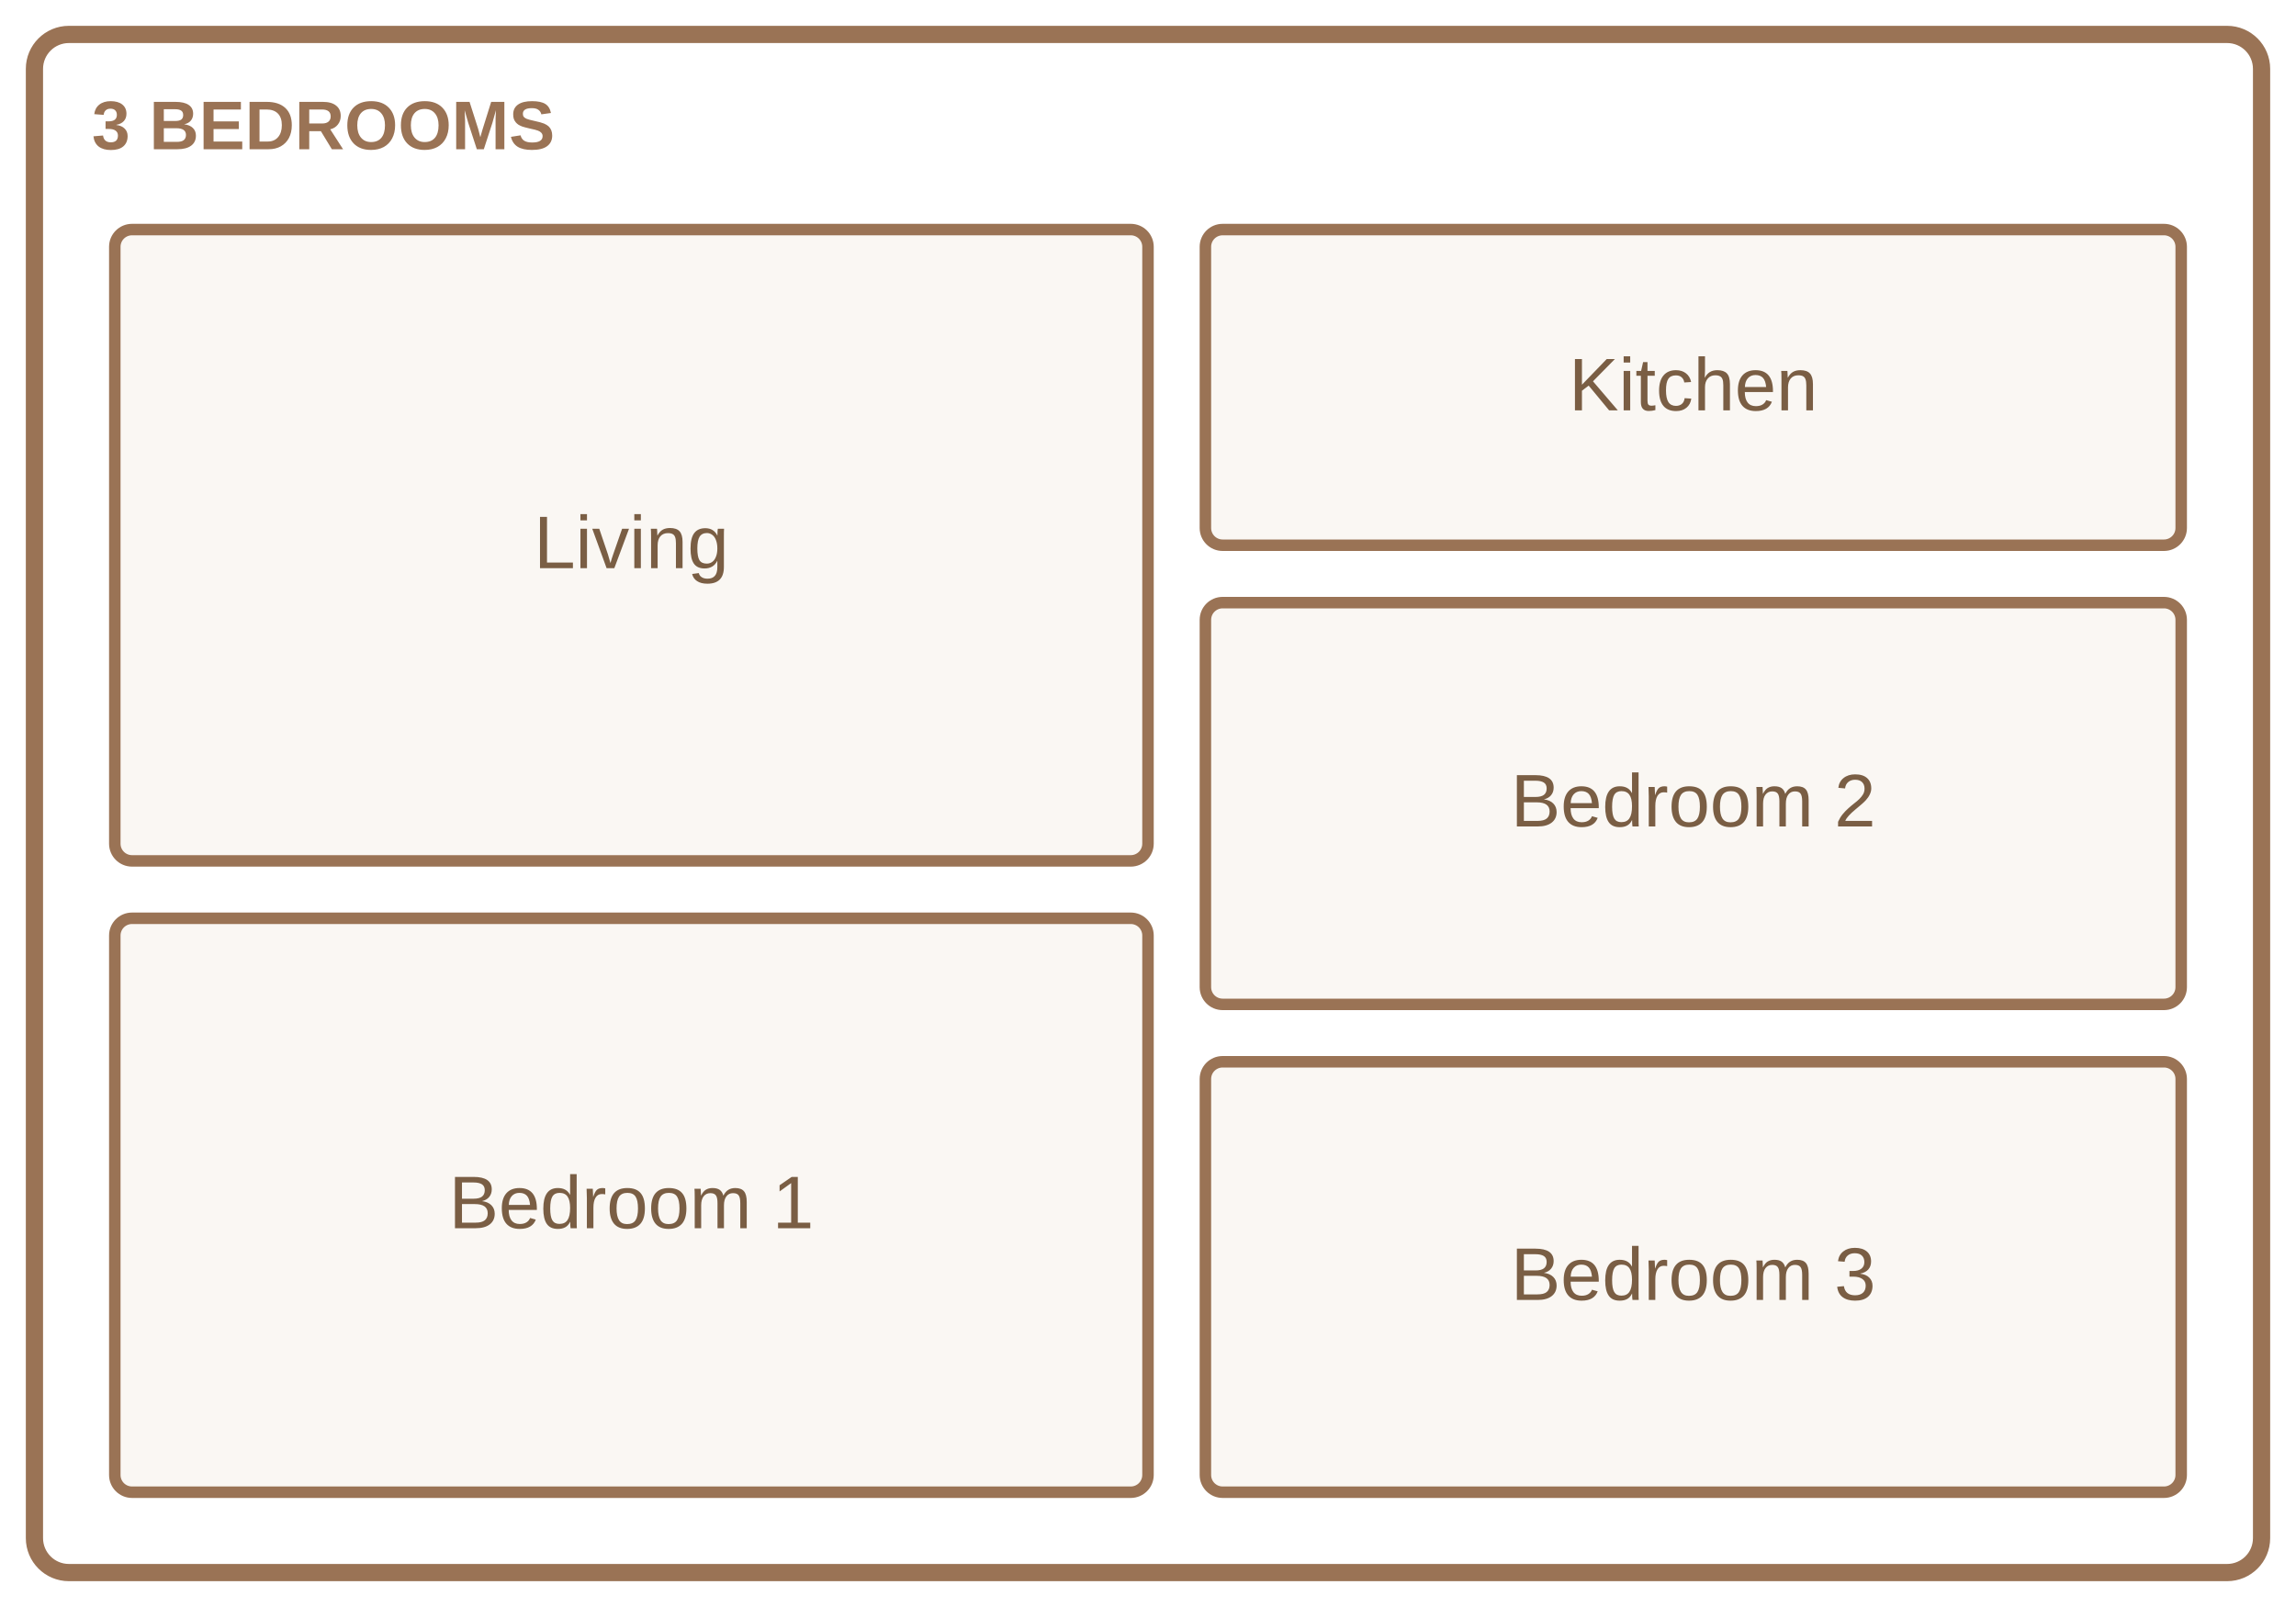
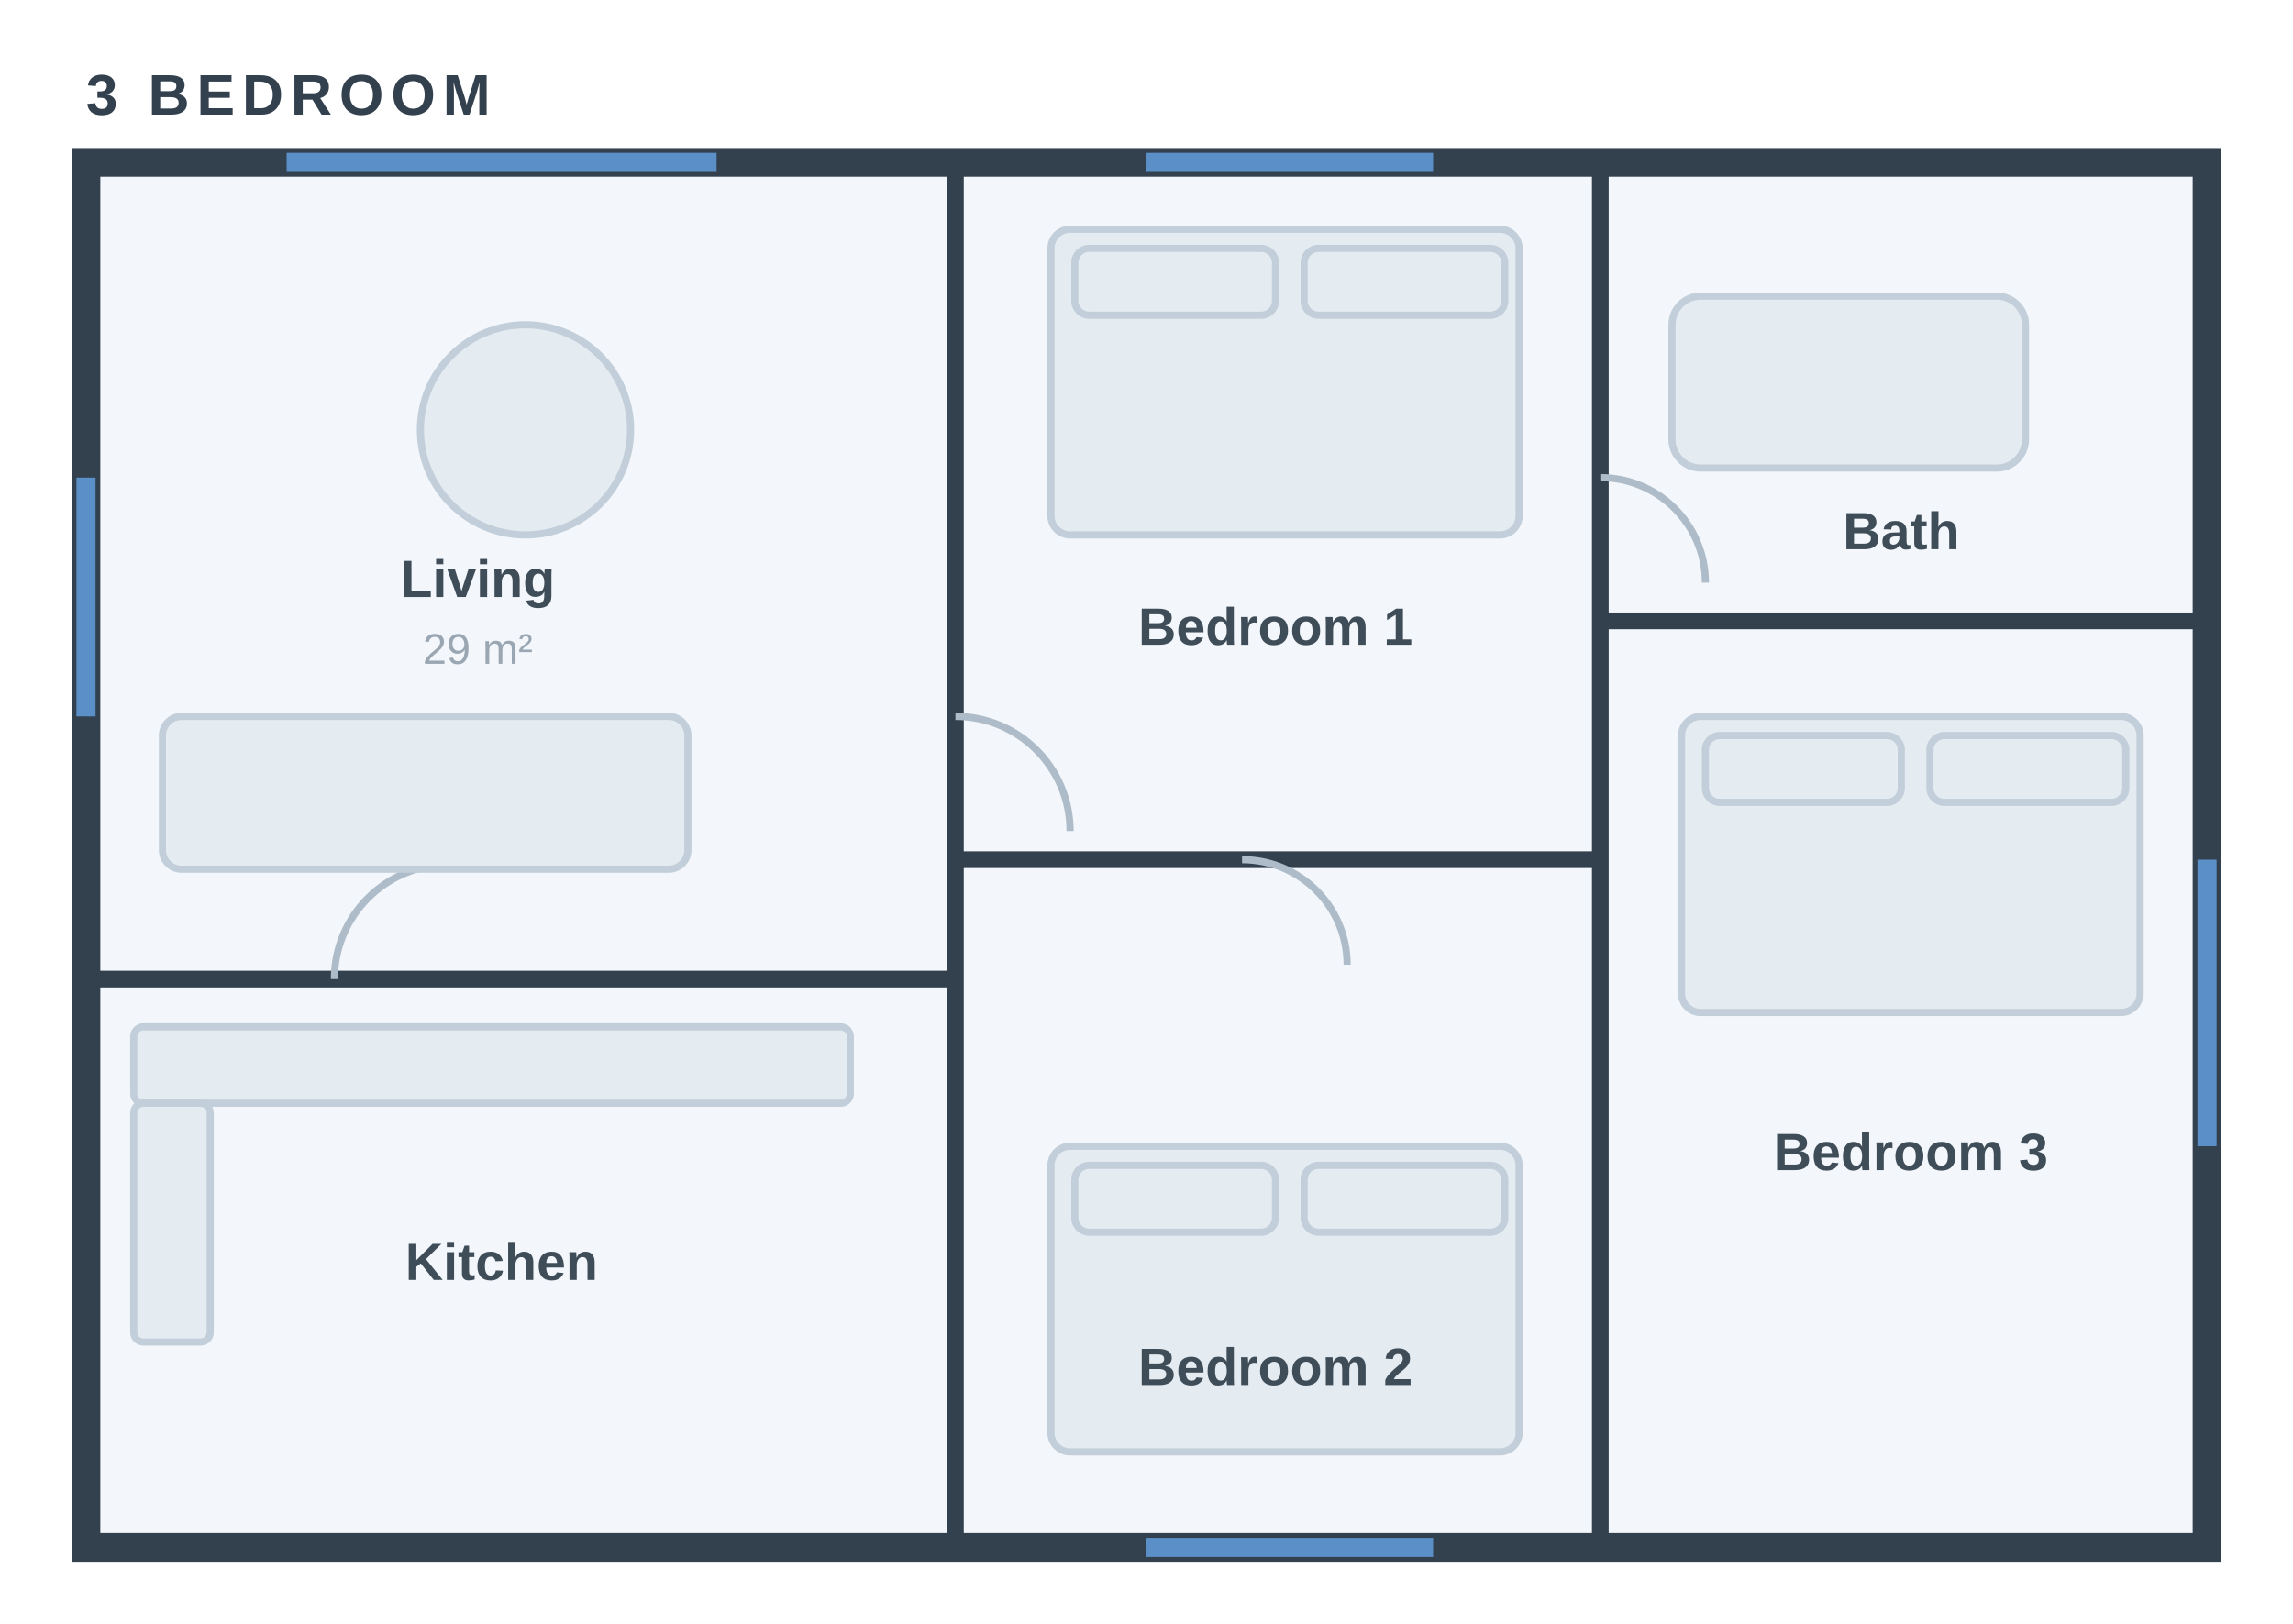
- <svg xmlns="http://www.w3.org/2000/svg" width="400" height="280" viewBox="0 0 400 280">
-   <rect width="400" height="280" fill="#ffffff" />
-   <rect x="6" y="6" width="388" height="268" rx="6" fill="none" stroke="#9a7355" stroke-width="3" />
-   <rect x="20" y="40" width="180" height="110" rx="3" fill="#faf7f3" stroke="#9a7355" stroke-width="2" />
-   <text x="110" y="99" text-anchor="middle" font-size="13" font-family="Arial,sans-serif" fill="#7a5e44">Living</text>
-   <rect x="20" y="160" width="180" height="100" rx="3" fill="#faf7f3" stroke="#9a7355" stroke-width="2" />
-   <text x="110" y="214" text-anchor="middle" font-size="13" font-family="Arial,sans-serif" fill="#7a5e44">Bedroom 1</text>
-   <rect x="210" y="40" width="170" height="55" rx="3" fill="#faf7f3" stroke="#9a7355" stroke-width="2" />
-   <text x="295" y="71.5" text-anchor="middle" font-size="13" font-family="Arial,sans-serif" fill="#7a5e44">Kitchen</text>
-   <rect x="210" y="105" width="170" height="70" rx="3" fill="#faf7f3" stroke="#9a7355" stroke-width="2" />
-   <text x="295" y="144" text-anchor="middle" font-size="13" font-family="Arial,sans-serif" fill="#7a5e44">Bedroom 2</text>
-   <rect x="210" y="185" width="170" height="75" rx="3" fill="#faf7f3" stroke="#9a7355" stroke-width="2" />
-   <text x="295" y="226.5" text-anchor="middle" font-size="13" font-family="Arial,sans-serif" fill="#7a5e44">Bedroom 3</text>
-   <text x="16" y="26" font-size="12" font-family="Arial,sans-serif" font-weight="700" fill="#9a7355">3 BEDROOMS</text>
+ <svg xmlns="http://www.w3.org/2000/svg" width="480" height="340" viewBox="0 0 480 340">
+   <style>
+     .rm{fill:#f3f7fb}
+     .w{stroke:#33414f;stroke-width:6;fill:none;stroke-linejoin:miter}
+     .iw{stroke:#33414f;stroke-width:3.5;fill:none;stroke-linecap:butt}
+     .lab{fill:#3f4d59;font:600 11px Arial,sans-serif;text-anchor:middle}
+     .sz{fill:#9aa7b3;font:500 9px Arial,sans-serif;text-anchor:middle}
+     .ttl{fill:#33414f;font:700 12px Arial,sans-serif;letter-spacing:1.5px}
+     .fur{fill:#e4ebf1;stroke:#c2ceda;stroke-width:1.5}
+     .win{stroke:#5b8fc7;stroke-width:4}
+     .door{stroke:#aebcc9;stroke-width:1.5;fill:none}
+   </style>
+   <rect width="480" height="340" fill="#ffffff" />
+   <rect class="rm" x="18" y="34" width="444" height="290" />
+   <rect class="w" x="18" y="34" width="444" height="290" />
+   <line class="iw" x1="200" y1="34" x2="200" y2="324" />
+   <line class="iw" x1="335" y1="34" x2="335" y2="324" />
+   <line class="iw" x1="18" y1="205" x2="200" y2="205" />
+   <line class="iw" x1="200" y1="180" x2="335" y2="180" />
+   <line class="iw" x1="335" y1="130" x2="462" y2="130" />
+   <line class="win" x1="60" y1="34" x2="150" y2="34" />
+   <line class="win" x1="18" y1="100" x2="18" y2="150" />
+   <line class="win" x1="240" y1="34" x2="300" y2="34" />
+   <line class="win" x1="462" y1="180" x2="462" y2="240" />
+   <line class="win" x1="240" y1="324" x2="300" y2="324" />
+   <path class="door" d="M70 205 a24 24 0 0 1 24 -24" />
+   <path class="door" d="M200 150 a24 24 0 0 1 24 24" />
+   <path class="door" d="M335 100 a22 22 0 0 1 22 22" />
+   <path class="door" d="M260 180 a22 22 0 0 1 22 22" />
+   <rect class="fur" x="34" y="150" width="110" height="32" rx="4" />
+   <circle class="fur" cx="110" cy="90" r="22" />
+   <rect class="fur" x="28" y="215" width="150" height="16" rx="2" />
+   <rect class="fur" x="28" y="231" width="16" height="50" rx="2" />
+   <rect class="fur" x="220" y="48" width="98" height="64" rx="4" />
+   <rect class="fur" x="225" y="52" width="42" height="14" rx="3" />
+   <rect class="fur" x="273" y="52" width="42" height="14" rx="3" />
+   <rect class="fur" x="220" y="240" width="98" height="64" rx="4" />
+   <rect class="fur" x="225" y="244" width="42" height="14" rx="3" />
+   <rect class="fur" x="273" y="244" width="42" height="14" rx="3" />
+   <rect class="fur" x="350" y="62" width="74" height="36" rx="6" />
+   <rect class="fur" x="352" y="150" width="96" height="62" rx="4" />
+   <rect class="fur" x="357" y="154" width="41" height="14" rx="3" />
+   <rect class="fur" x="404" y="154" width="41" height="14" rx="3" />
+   <text class="lab" x="100" y="125">Living</text>
+   <text class="sz" x="100" y="139">29 m²</text>
+   <text class="lab" x="105" y="268">Kitchen</text>
+   <text class="lab" x="267" y="135">Bedroom 1</text>
+   <text class="lab" x="267" y="290">Bedroom 2</text>
+   <text class="lab" x="398" y="115">Bath</text>
+   <text class="lab" x="400" y="245">Bedroom 3</text>
+   <text class="ttl" x="18" y="24">3 BEDROOM</text>
</svg>
